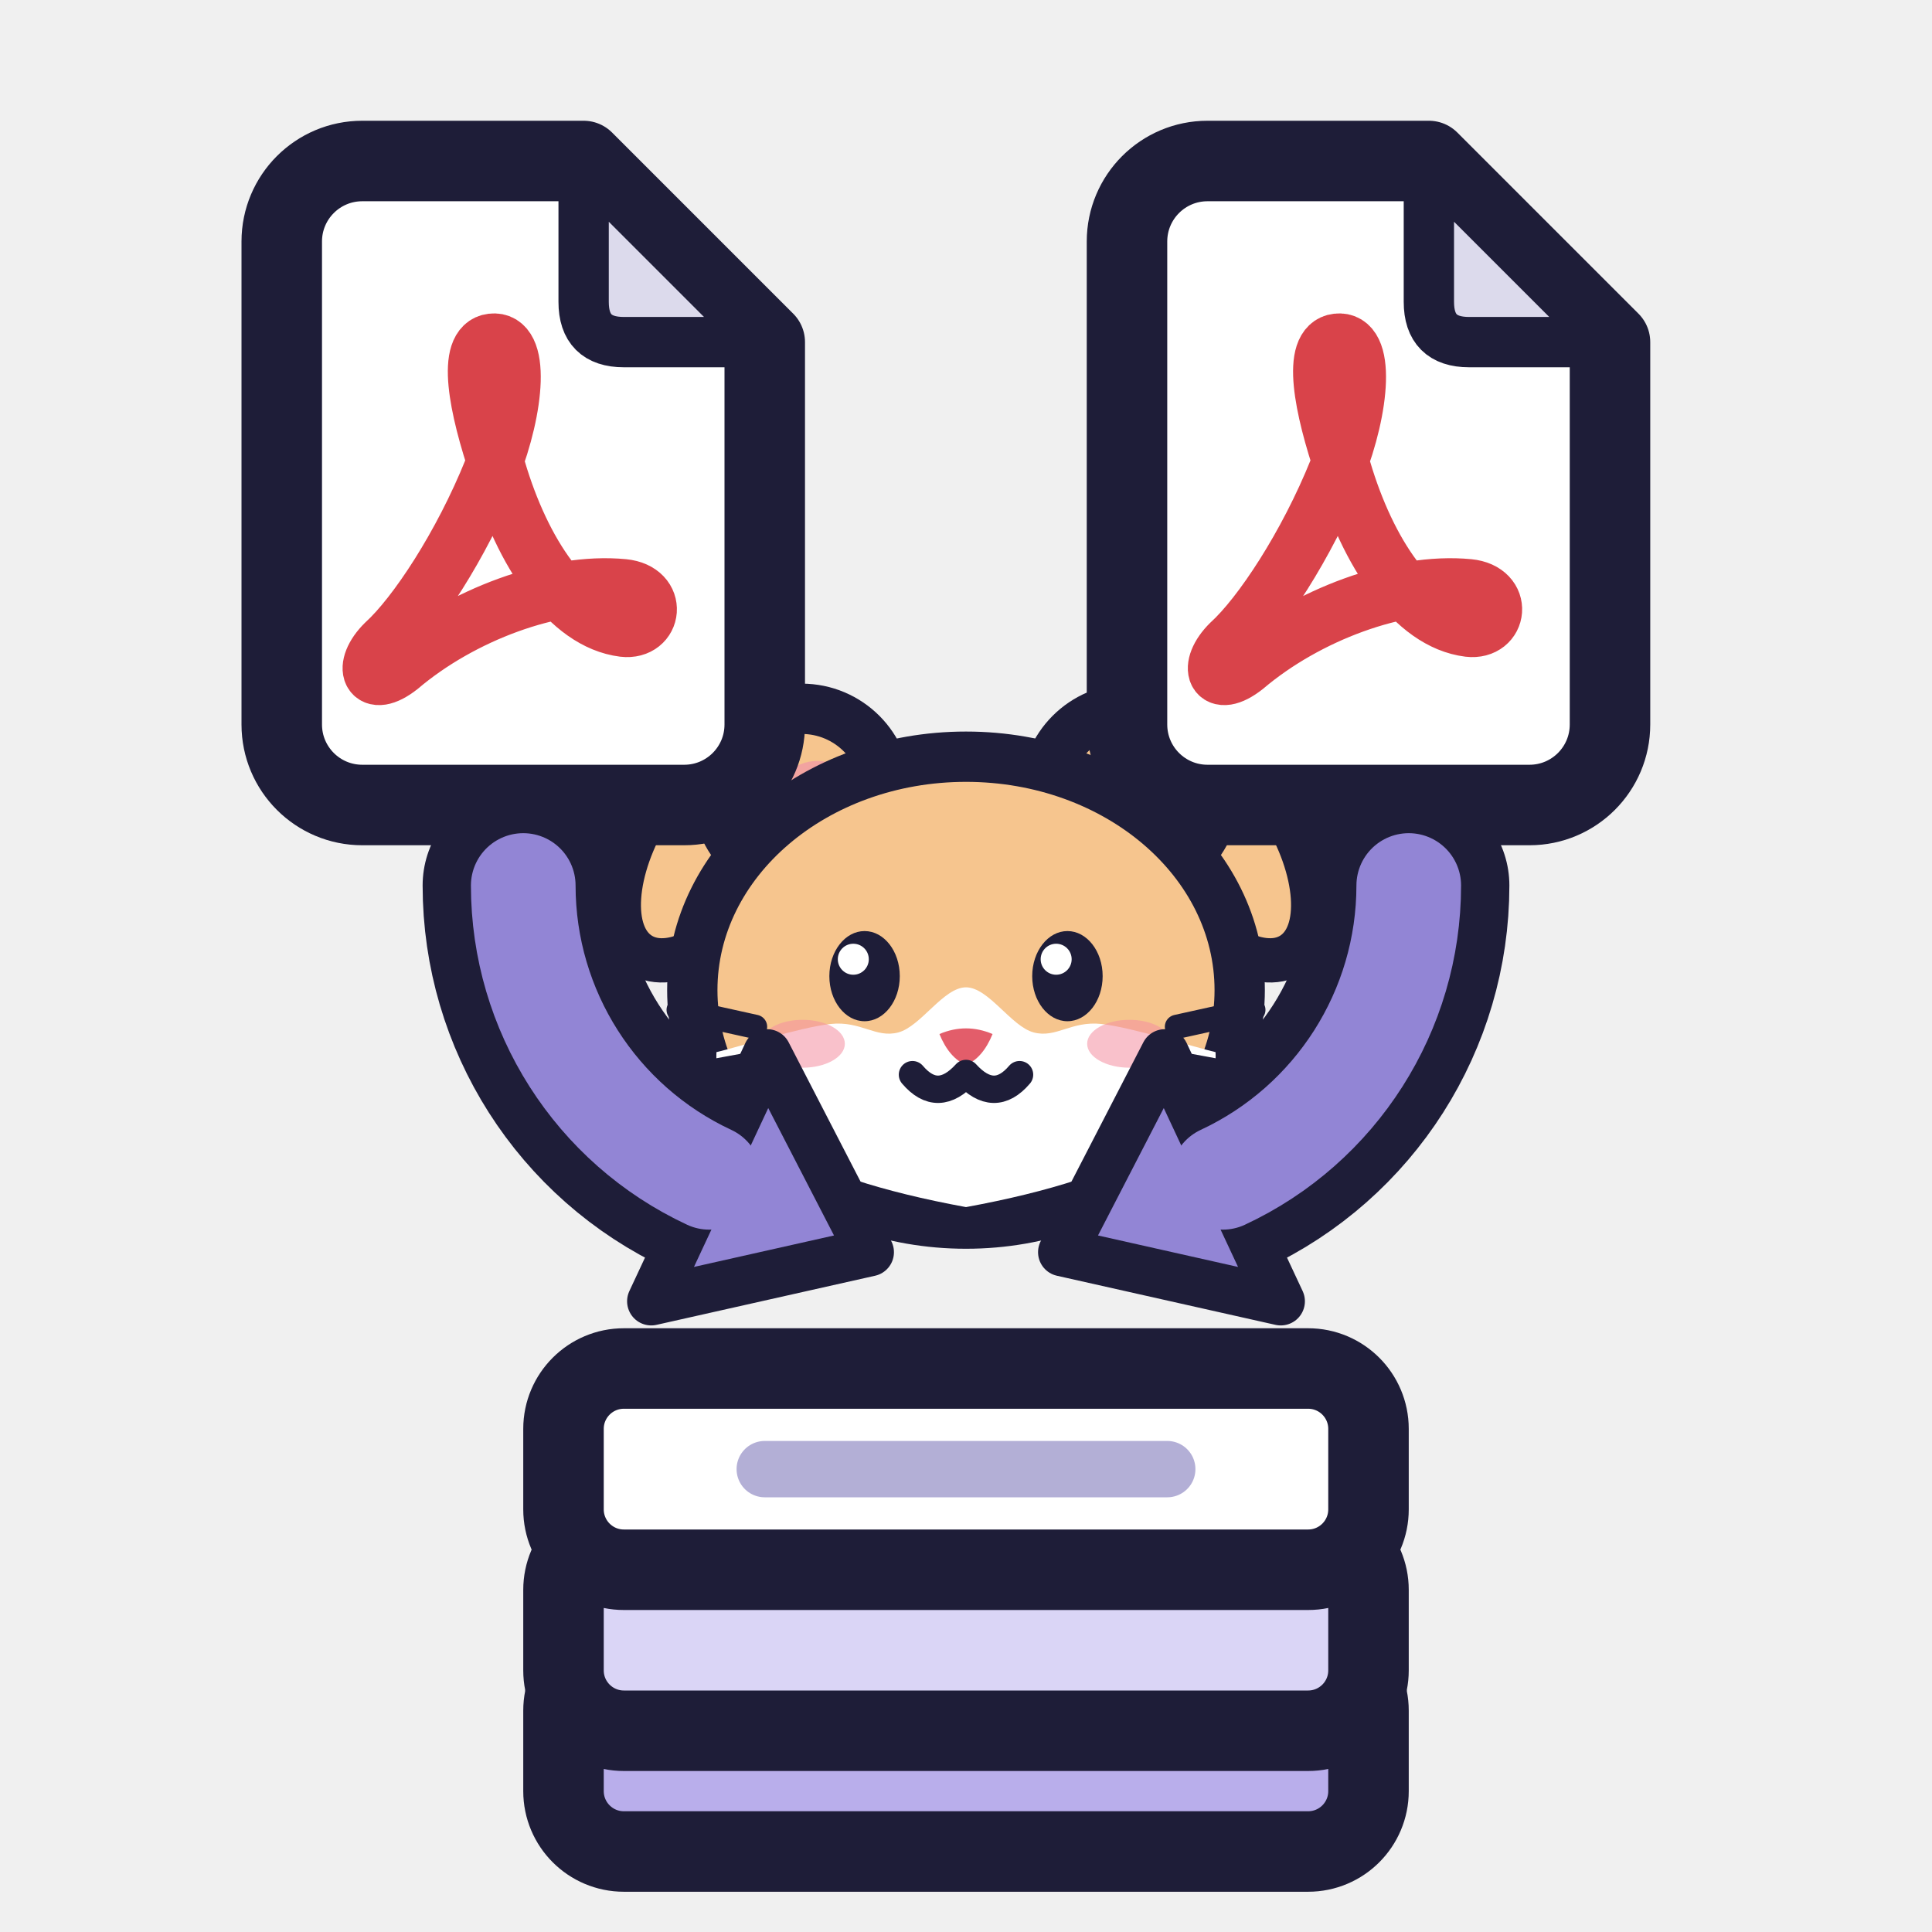
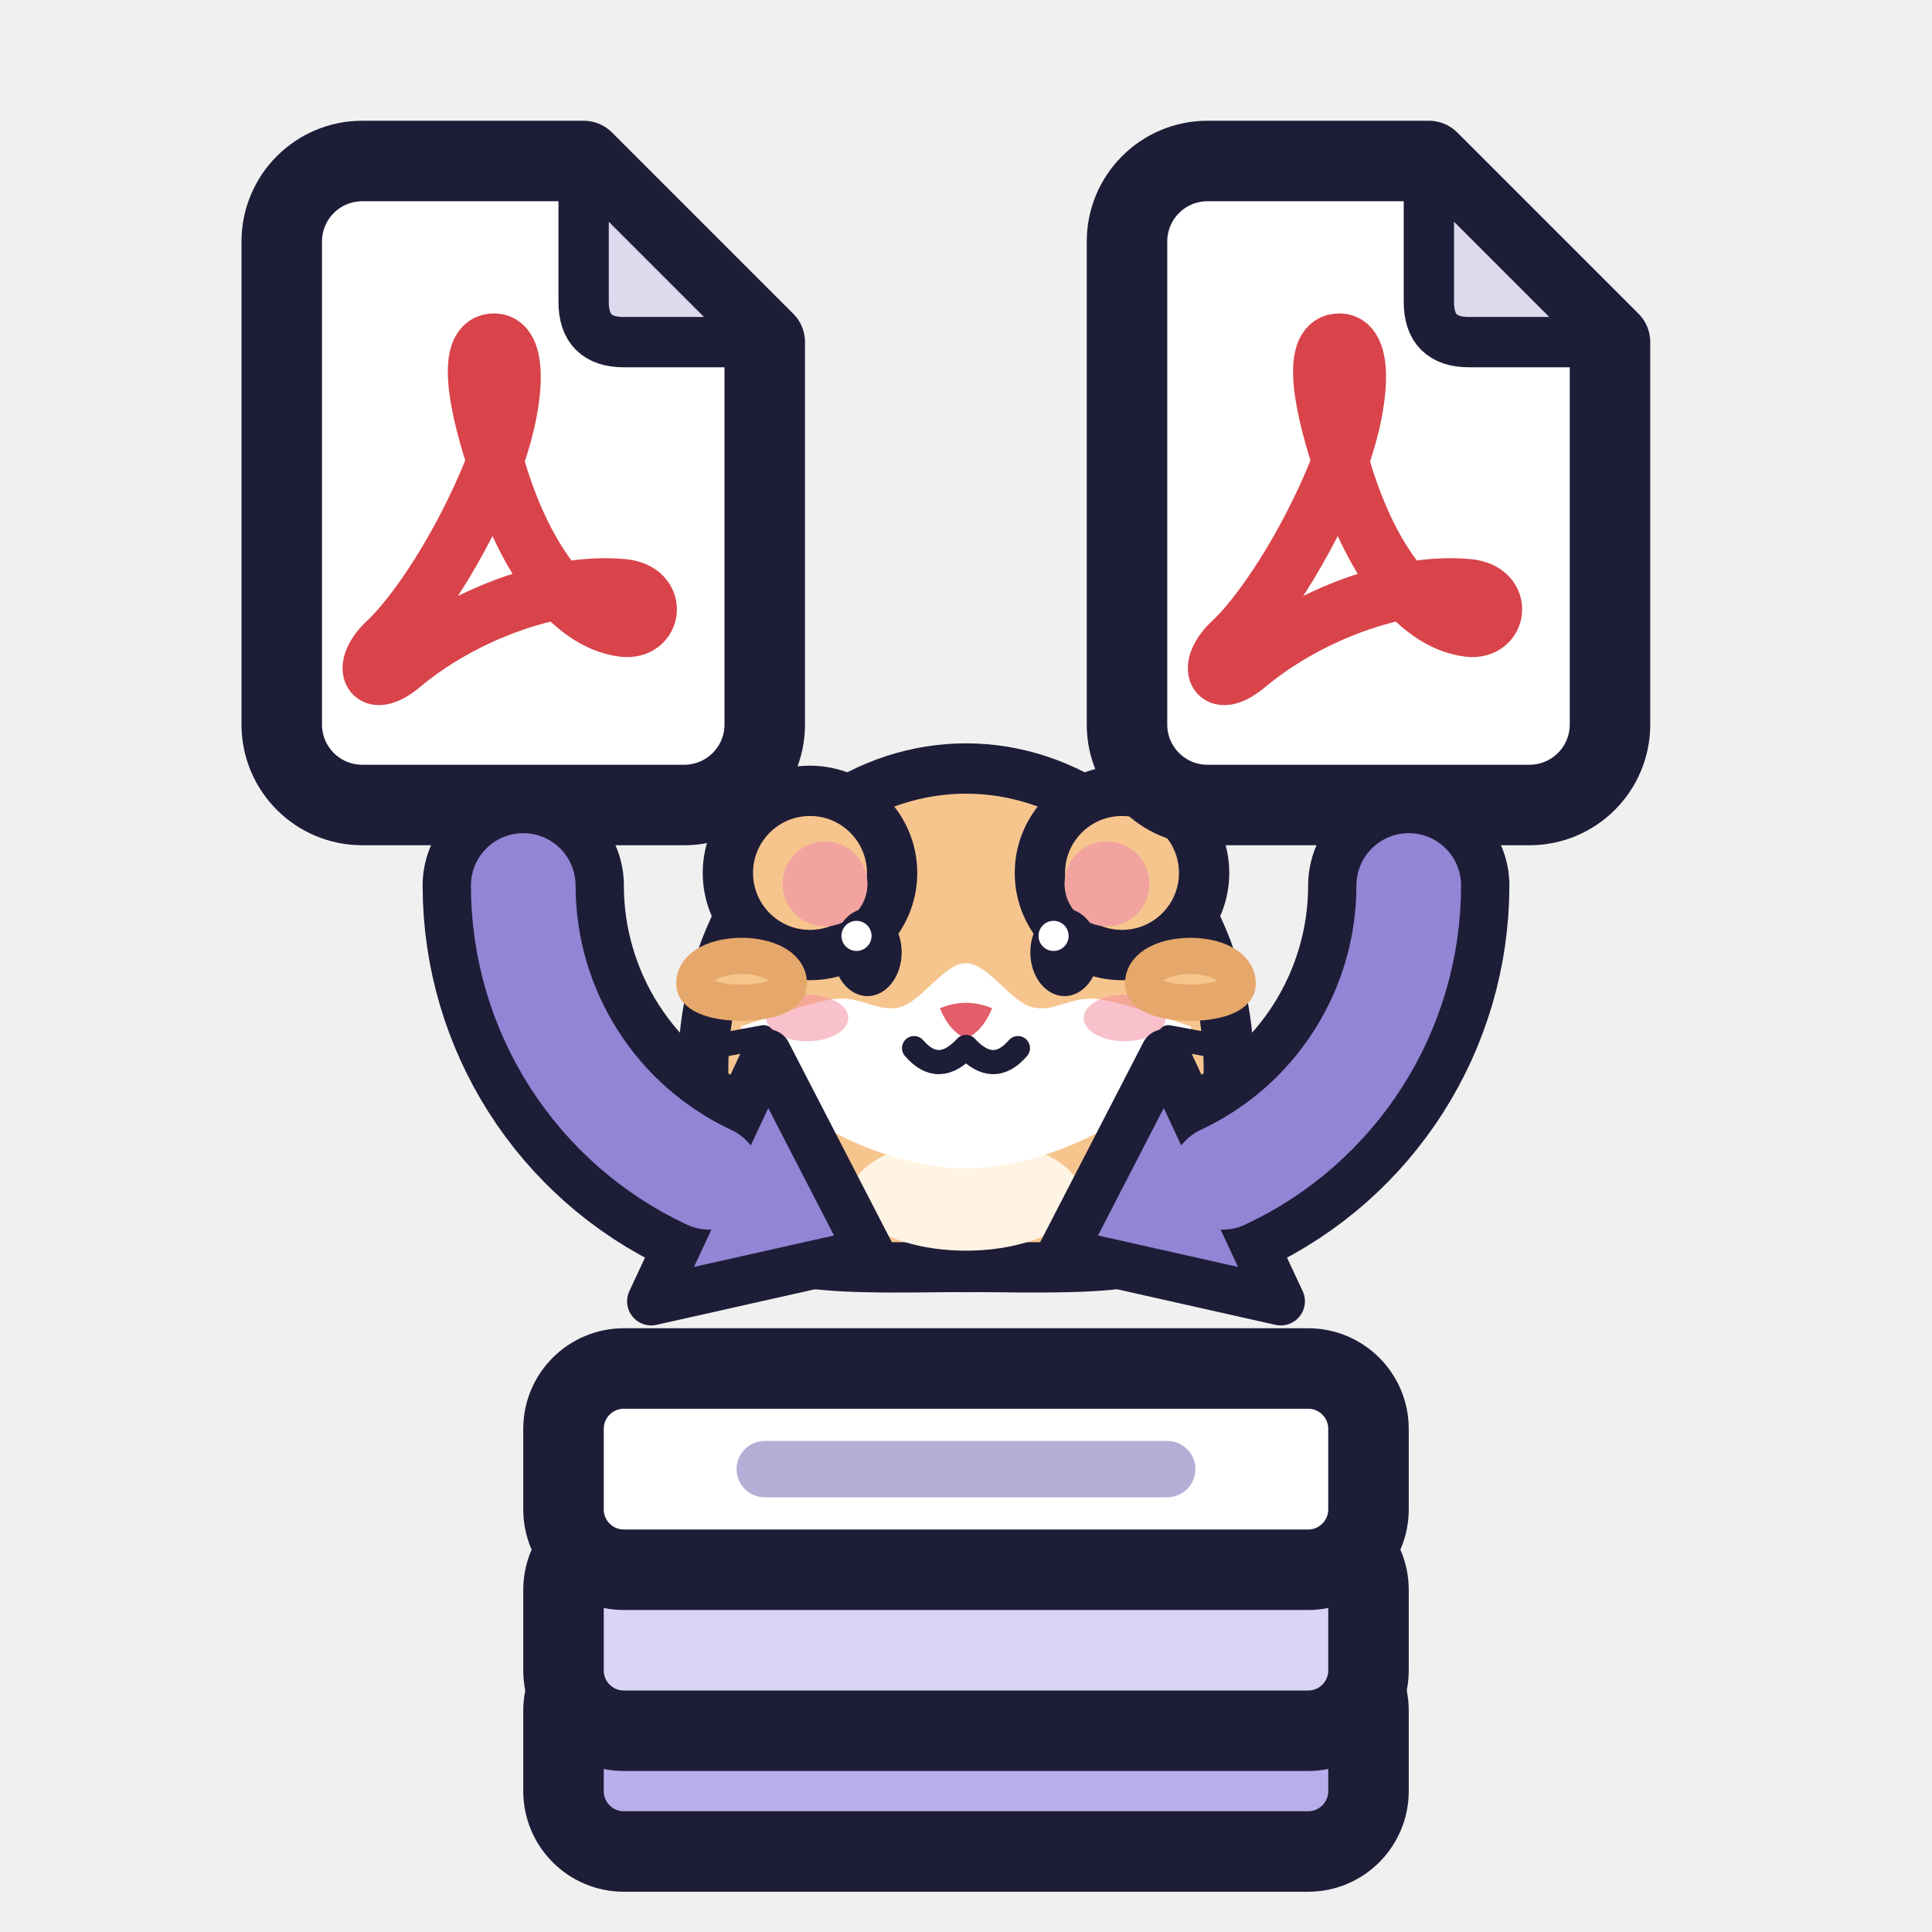
<svg xmlns="http://www.w3.org/2000/svg" width="48" height="48" viewBox="0 0 48 48">
  <g id="hamster">
-     <ellipse id="hm_arm0" cx="17.6" cy="21" rx="1.7" ry="3.2" fill="#F6C58E" stroke="#1E1D38" stroke-width="1.1" transform="rotate(32 17.6 21)" />
-     <ellipse id="hm_arm1" cx="30.4" cy="21" rx="1.7" ry="3.2" fill="#F6C58E" stroke="#1E1D38" stroke-width="1.1" transform="rotate(-32 30.4 21)" />
-     <circle id="hm_ear0" cx="19.92" cy="19.71" r="2.1" fill="#F6C58E" stroke="#1E1D38" stroke-width="1.25" />
-     <circle id="hm_ear0_in" cx="20.305" cy="19.99" r="1.085" fill="#F2A3A0" />
-     <circle id="hm_ear1" cx="28.08" cy="19.71" r="2.1" fill="#F6C58E" stroke="#1E1D38" stroke-width="1.25" />
-     <circle id="hm_ear1_in" cx="27.695" cy="19.99" r="1.085" fill="#F2A3A0" />
-     <ellipse id="hm_head" cx="24" cy="24.6" rx="6.8" ry="5.8" fill="#F6C58E" stroke="#1E1D38" stroke-width="1.25" />
-     <path id="hm_muzzle" d="M17.8 26.14C18.28 26.03 19.89 25.52 20.64 25.44C21.39 25.36 21.76 25.8 22.32 25.65C22.88 25.5 23.44 24.53 24 24.53C24.56 24.53 25.12 25.5 25.68 25.65C26.24 25.8 26.61 25.36 27.36 25.44C28.11 25.52 29.72 26.03 30.2 26.14Q30.32 28.83 24 29.99Q17.68 28.83 17.8 26.14Z" fill="#FFFFFF" />
-     <ellipse id="hm_eye0" cx="21.48" cy="24.252" rx="0.875" ry="1.12" fill="#1E1D38" />
-     <circle id="hm_eye0_hl" cx="21.2" cy="23.832" r="0.385" fill="#FFFFFF" />
-     <ellipse id="hm_eye1" cx="26.52" cy="24.252" rx="0.875" ry="1.12" fill="#1E1D38" />
-     <circle id="hm_eye1_hl" cx="26.24" cy="23.832" r="0.385" fill="#FFFFFF" />
-     <path id="hm_nose" d="M23.34 25.69Q24 25.41 24.66 25.69Q24.42 26.28 24 26.46Q23.58 26.28 23.34 25.69Z" fill="#E35D6A" />
-     <path id="hm_mouth" d="M22.67 26.7Q23.3 27.44 24 26.67Q24.7 27.44 25.33 26.7" fill="none" stroke="#1E1D38" stroke-width="0.68" stroke-linecap="round" stroke-linejoin="round" />
-     <path id="hm_whisker_l0" d="M18.76 25.51L16.86 25.09" fill="none" stroke="#1E1D38" stroke-width="0.6" stroke-linecap="round" />
-     <path id="hm_whisker_r0" d="M29.24 25.51L31.14 25.09" fill="none" stroke="#1E1D38" stroke-width="0.6" stroke-linecap="round" />
-     <path id="hm_whisker_l1" d="M18.76 26.42L16.86 26.77" fill="none" stroke="#1E1D38" stroke-width="0.6" stroke-linecap="round" />
-     <path id="hm_whisker_r1" d="M29.24 26.42L31.14 26.77" fill="none" stroke="#1E1D38" stroke-width="0.6" stroke-linecap="round" />
-     <ellipse id="hm_blush0" cx="19.94" cy="25.932" rx="1.05" ry="0.595" fill="#F48FA0" fill-opacity="0.55" />
-     <ellipse id="hm_blush1" cx="28.06" cy="25.932" rx="1.05" ry="0.595" fill="#F48FA0" fill-opacity="0.55" />
+     <path id="hb_body" d="M17.51 27.4A6.53 7.48 0 1 1 30.49 27.4C30.38 27.6 29.86 28.15 29.84 28.62C29.82 29.1 30.66 29.8 30.36 30.26C30.06 30.71 29.08 31.15 28.02 31.36C26.96 31.56 24.67 31.46 24 31.48C23.33 31.46 21.04 31.56 19.98 31.36C18.92 31.15 17.94 30.71 17.64 30.26C17.34 29.8 18.18 29.1 18.16 28.62C18.14 28.15 17.62 27.6 17.51 27.4Z" fill="#F6C58E" stroke="#1E1D38" stroke-width="1.25" stroke-linejoin="round" />
+     <ellipse id="hb_belly" cx="24" cy="29.685" rx="2.855" ry="1.387" fill="#FFF4E3" />
+     <circle id="hb_ear0" cx="20.124" cy="21.688" r="2.04" fill="#F6C58E" stroke="#1E1D38" stroke-width="1.25" />
+     <circle id="hb_ear0_in" cx="20.498" cy="21.96" r="1.054" fill="#F2A3A0" />
+     <circle id="hb_ear1" cx="27.876" cy="21.688" r="2.04" fill="#F6C58E" stroke="#1E1D38" stroke-width="1.25" />
+     <circle id="hb_ear1_in" cx="27.502" cy="21.96" r="1.054" fill="#F2A3A0" />
+     <path id="hb_muzzle" d="M18.41 25.5C18.8 25.38 20.08 24.9 20.74 24.82C21.4 24.74 21.82 25.17 22.37 25.02C22.91 24.87 23.46 23.93 24 23.93C24.54 23.93 25.09 24.87 25.63 25.02C26.18 25.17 26.6 24.74 27.26 24.82C27.92 24.9 29.2 25.38 29.59 25.5C29.47 27.4 26.18 29.03 24 29.03C21.82 29.03 18.53 27.4 18.41 25.5Z" fill="#FFFFFF" />
+     <ellipse id="hb_eye0" cx="21.552" cy="23.66" rx="0.85" ry="1.088" fill="#1E1D38" />
+     <circle id="hb_eye0_hl" cx="21.28" cy="23.252" r="0.374" fill="#FFFFFF" />
+     <ellipse id="hb_eye1" cx="26.448" cy="23.66" rx="0.85" ry="1.088" fill="#1E1D38" />
+     <circle id="hb_eye1_hl" cx="26.176" cy="23.252" r="0.374" fill="#FFFFFF" />
+     <path id="hb_nose" d="M23.35 25.05Q24 24.78 24.65 25.05Q24.41 25.63 24 25.8Q23.59 25.63 23.35 25.05Z" fill="#E35D6A" />
+     <path id="hb_mouth" d="M22.71 26.04Q23.32 26.75 24 26.01Q24.68 26.75 25.29 26.04" fill="none" stroke="#1E1D38" stroke-width="0.6" stroke-linecap="round" stroke-linejoin="round" />
+     <path id="hb_whisker_l0" d="M18.97 24.88L17.13 24.48" fill="none" stroke="#1E1D38" stroke-width="0.6" stroke-linecap="round" />
+     <path id="hb_whisker_r0" d="M29.03 24.88L30.87 24.48" fill="none" stroke="#1E1D38" stroke-width="0.6" stroke-linecap="round" />
+     <path id="hb_whisker_l1" d="M18.97 25.77L17.13 26.11" fill="none" stroke="#1E1D38" stroke-width="0.6" stroke-linecap="round" />
+     <path id="hb_whisker_r1" d="M29.03 25.77L30.87 26.11" fill="none" stroke="#1E1D38" stroke-width="0.6" stroke-linecap="round" />
+     <ellipse id="hb_blush0" cx="20.056" cy="25.292" rx="1.02" ry="0.578" fill="#F48FA0" fill-opacity="0.55" />
+     <ellipse id="hb_blush1" cx="27.944" cy="25.292" rx="1.02" ry="0.578" fill="#F48FA0" fill-opacity="0.55" />
+     <path id="hb_arms" d="M17.25 24.44C17.25 23.52 19.6 23.52 19.6 24.44C19.6 25.07 17.25 25.07 17.25 24.44ZM28.4 24.44C28.4 23.52 30.75 23.52 30.75 24.44C30.75 25.07 28.4 25.07 28.4 24.44Z" fill="#F6C58E" stroke="#E5A86A" stroke-width="0.9" stroke-linejoin="round" />
  </g>
  <g id="object">
    <path id="page0" d="M9 4H14.5L19 8.5V18A2 2 0 0 1 17 20H9A2 2 0 0 1 7 18V6A2 2 0 0 1 9 4Z" fill="#FFFFFF" stroke="#1E1D38" stroke-width="2" stroke-linejoin="round" />
    <path id="page0_flap" d="M14.5 4V7.5Q14.5 8.5 15.5 8.5H19Z" fill="#DCDAEC" stroke="#1E1D38" stroke-width="1.25" stroke-linejoin="round" />
    <path id="page1" d="M30 4H35.5L40 8.5V18A2 2 0 0 1 38 20H30A2 2 0 0 1 28 18V6A2 2 0 0 1 30 4Z" fill="#FFFFFF" stroke="#1E1D38" stroke-width="2" stroke-linejoin="round" />
    <path id="page1_flap" d="M35.5 4V7.5Q35.5 8.5 36.5 8.5H40Z" fill="#DCDAEC" stroke="#1E1D38" stroke-width="1.25" stroke-linejoin="round" />
  </g>
  <g id="object_fx">
    <path id="page0_mark" d="M12.37 11.67C11.84 10.12 11.54 8.57 12.22 8.49C12.98 8.4 12.83 10.12 12.22 11.67C11.46 13.56 10.32 15.28 9.56 15.97C8.95 16.57 9.18 17.17 9.94 16.57C11.46 15.28 13.74 14.42 15.49 14.59C16.4 14.68 16.25 15.71 15.49 15.62C14.12 15.45 12.98 13.73 12.37 11.67Z" fill="none" stroke="#D9434A" stroke-width="1.4" stroke-linejoin="round" />
    <path id="page1_mark" d="M33.37 11.67C32.84 10.12 32.54 8.57 33.22 8.49C33.98 8.4 33.83 10.12 33.22 11.67C32.46 13.56 31.32 15.28 30.56 15.97C29.95 16.57 30.18 17.17 30.94 16.57C32.46 15.28 34.74 14.42 36.49 14.59C37.4 14.68 37.25 15.71 36.49 15.62C35.12 15.45 33.98 13.73 33.37 11.67Z" fill="none" stroke="#D9434A" stroke-width="1.4" stroke-linejoin="round" />
  </g>
  <g id="front">
    <path id="arrow_r_ink" d="M35 22A8 8 0 0 1 30.38 29.25" fill="none" stroke="#1E1D38" stroke-width="5" stroke-linecap="round" />
    <path id="arrow_r_head" d="M31.82 32.33L26.39 31.11L28.94 26.17Z" fill="#9285D5" stroke="#1E1D38" stroke-width="1.2" stroke-linejoin="round" />
    <path id="arrow_r" d="M35 22A8 8 0 0 1 30.38 29.25" fill="none" stroke="#9285D5" stroke-width="2.6" stroke-linecap="round" />
    <path id="arrow_l_ink" d="M35 22A8 8 0 0 1 30.38 29.25" fill="none" stroke="#1E1D38" stroke-width="5" stroke-linecap="round" transform="matrix(-1 0 0 1 48 0)" />
    <path id="arrow_l_head" d="M31.82 32.33L26.39 31.11L28.94 26.17Z" fill="#9285D5" stroke="#1E1D38" stroke-width="1.2" stroke-linejoin="round" transform="matrix(-1 0 0 1 48 0)" />
    <path id="arrow_l" d="M35 22A8 8 0 0 1 30.38 29.25" fill="none" stroke="#9285D5" stroke-width="2.6" stroke-linecap="round" transform="matrix(-1 0 0 1 48 0)" />
  </g>
  <g id="badge">
    <path id="stack0" d="M15.5 41H32.5A1.5 1.5 0 0 1 34 42.5V44.5A1.5 1.5 0 0 1 32.5 46H15.5A1.5 1.5 0 0 1 14 44.5V42.5A1.5 1.5 0 0 1 15.5 41Z" fill="#B9AEEB" stroke="#1E1D38" stroke-width="2" stroke-linejoin="round" />
    <path id="stack1" d="M15.5 38H32.5A1.5 1.5 0 0 1 34 39.5V41.5A1.5 1.5 0 0 1 32.5 43H15.5A1.5 1.5 0 0 1 14 41.5V39.5A1.5 1.5 0 0 1 15.5 38Z" fill="#DAD5F6" stroke="#1E1D38" stroke-width="2" stroke-linejoin="round" />
    <path id="stack2" d="M15.5 34H32.5A1.5 1.5 0 0 1 34 35.5V37.5A1.5 1.5 0 0 1 32.5 39H15.5A1.5 1.5 0 0 1 14 37.5V35.5A1.5 1.5 0 0 1 15.5 34Z" fill="#FFFFFF" stroke="#1E1D38" stroke-width="2" stroke-linejoin="round" />
    <path id="stack_line" d="M19 36.5H29" fill="none" stroke="#B3AFD6" stroke-width="1.4" stroke-linecap="round" />
  </g>
</svg>
